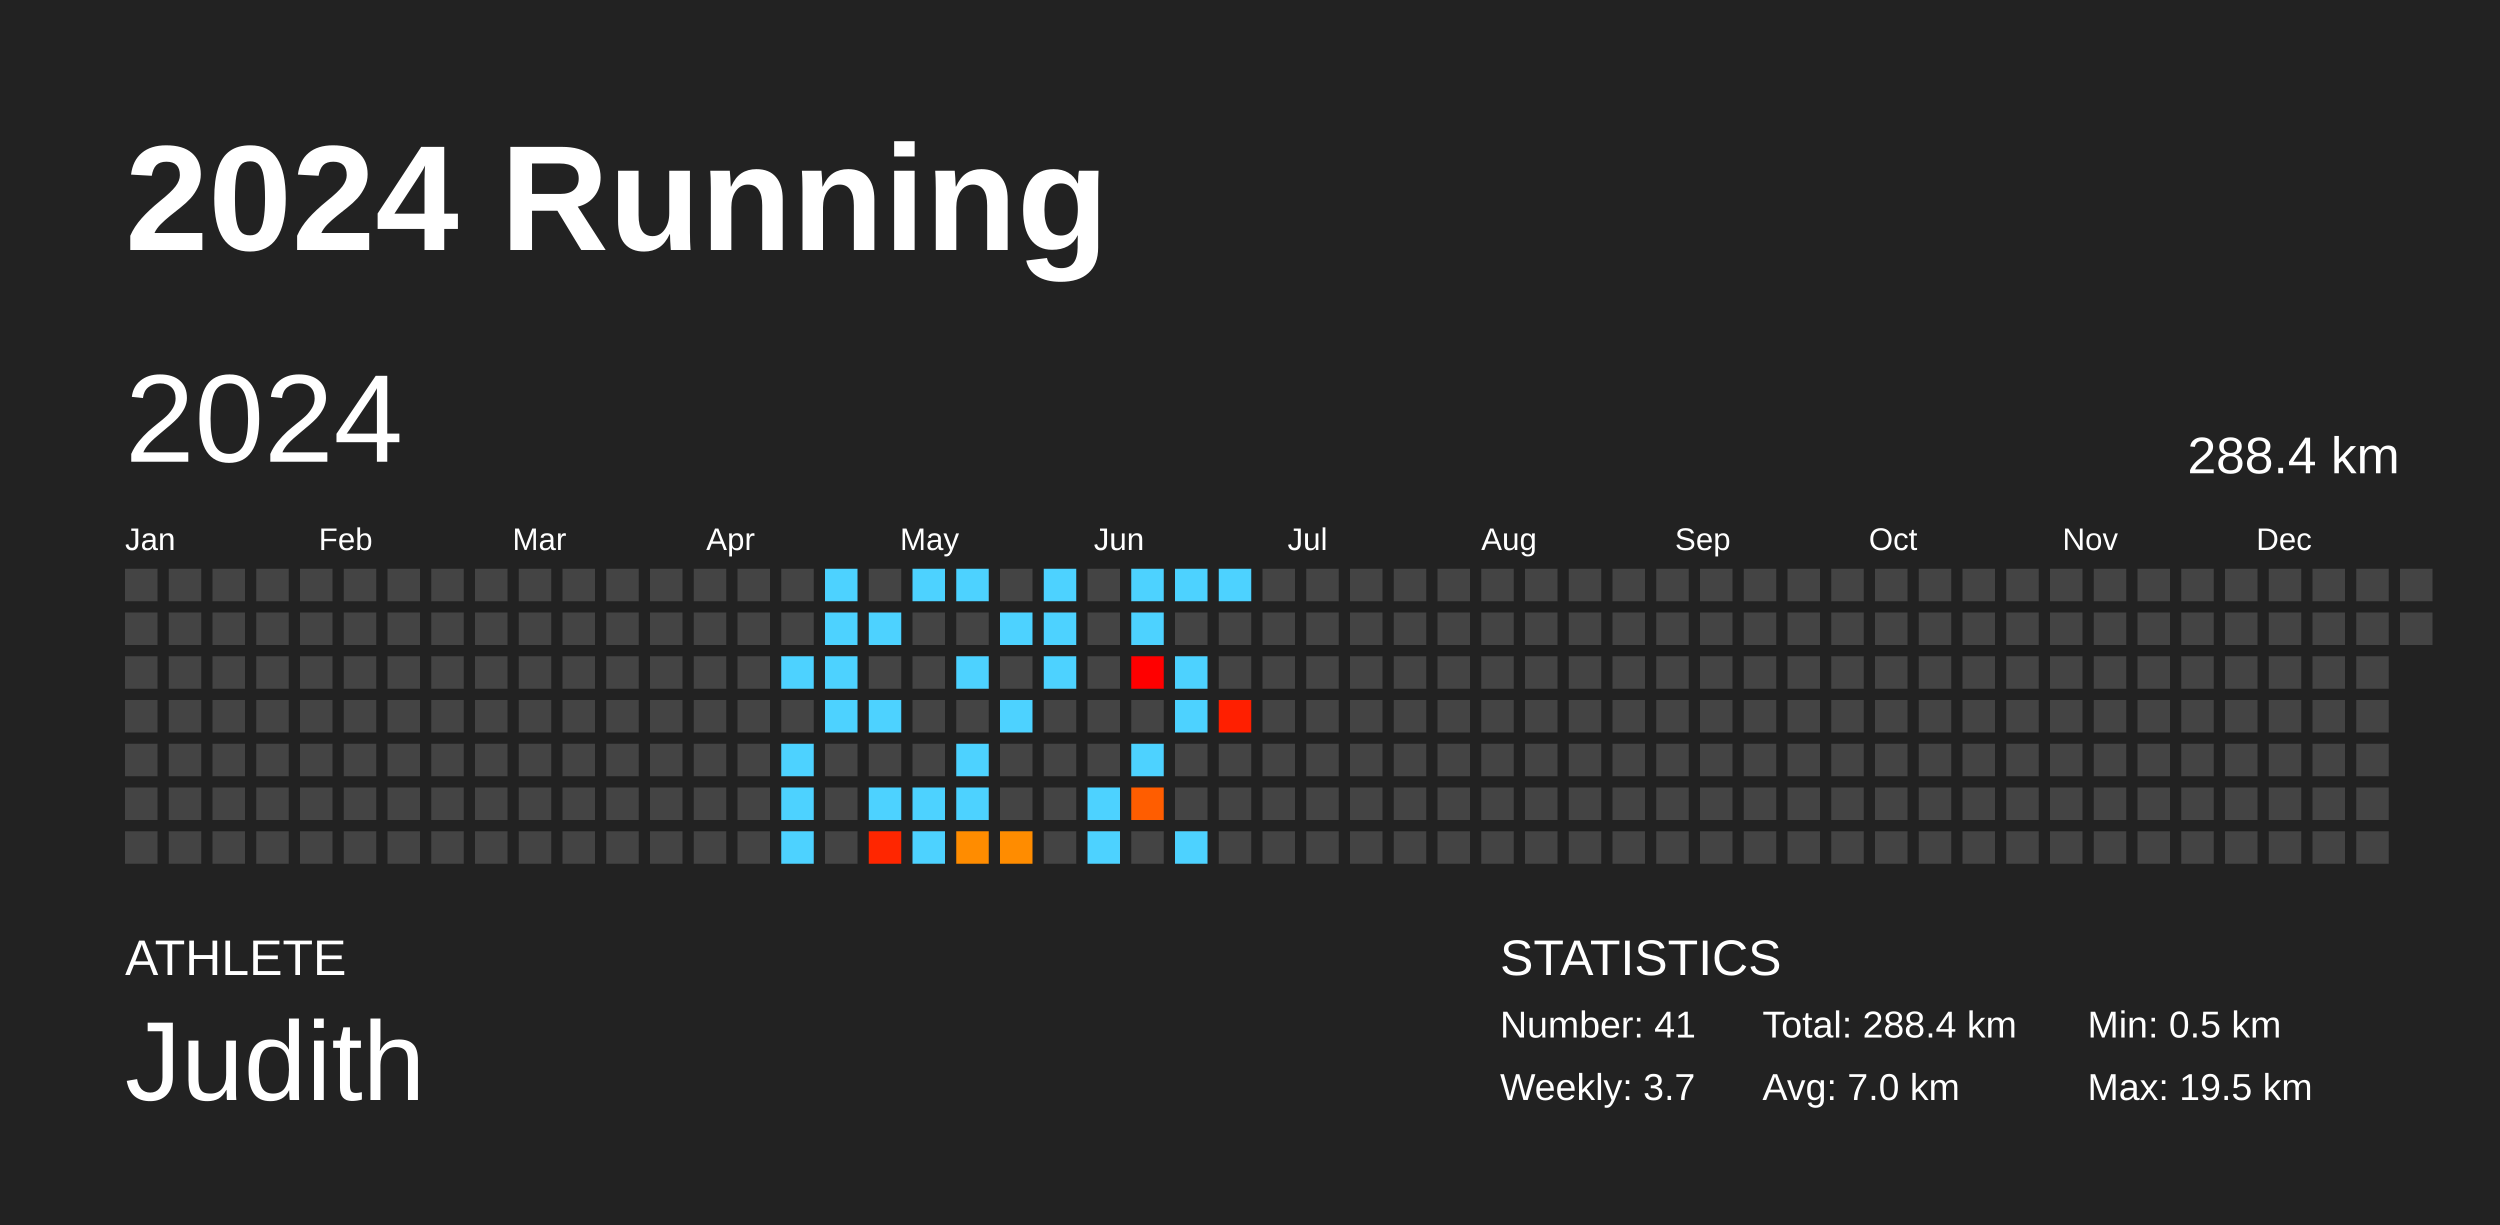
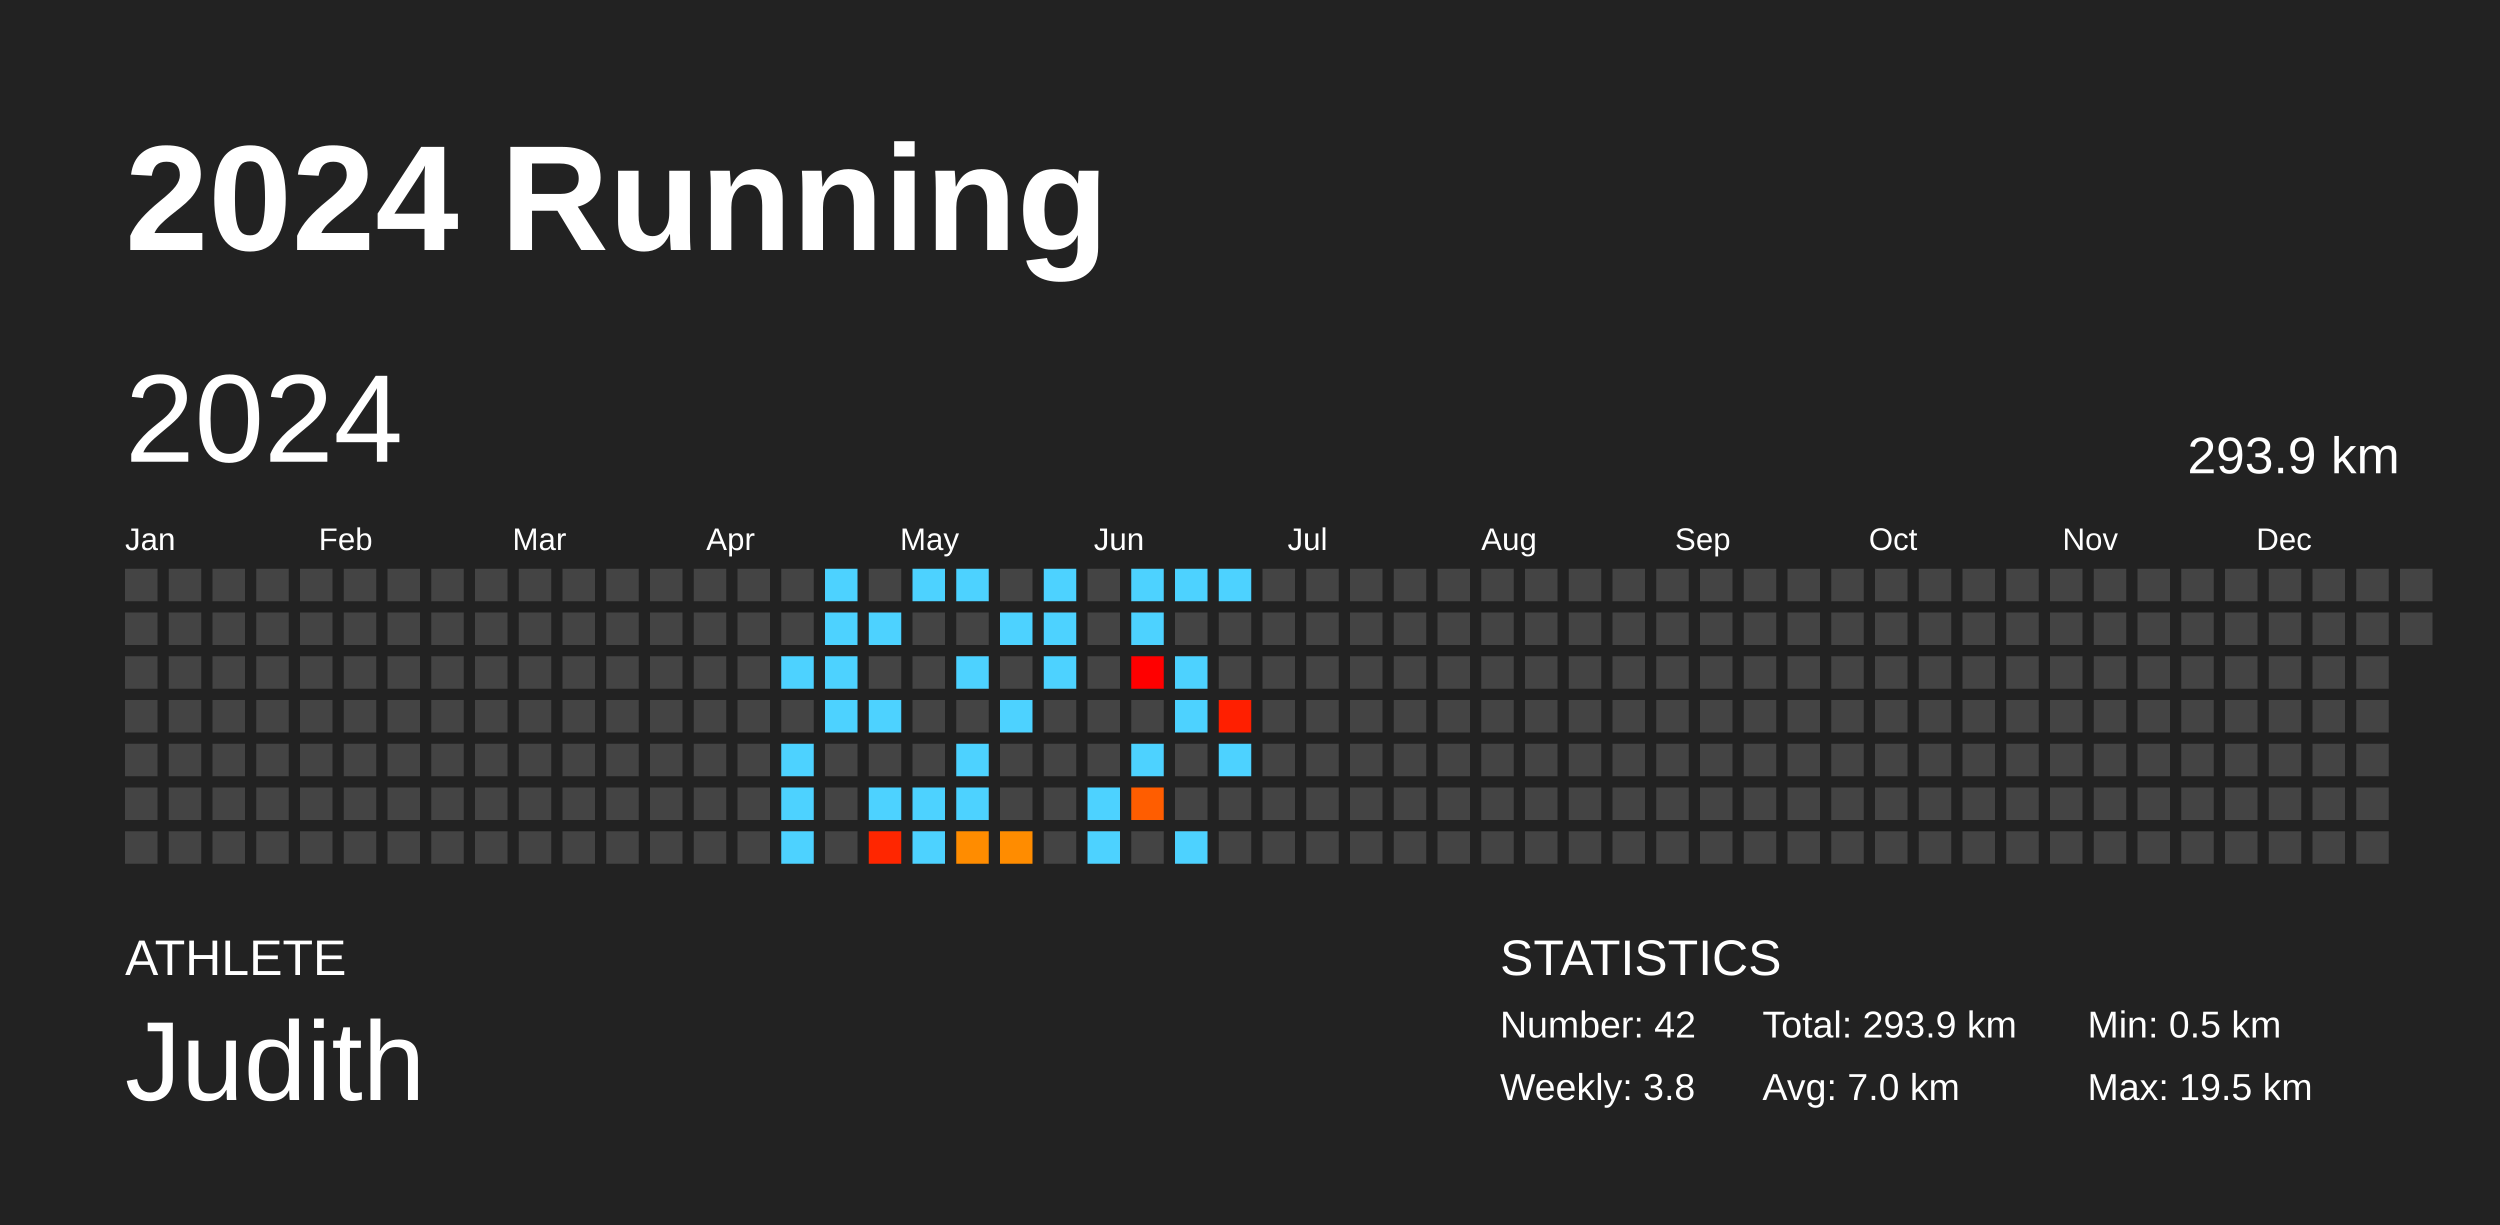
<svg xmlns="http://www.w3.org/2000/svg" baseProfile="full" height="98mm" version="1.1" viewBox="0,0,200,98" width="200mm">
  <defs />
  <rect fill="#222222" height="98" width="200" x="0" y="0" />
  <text fill="#FFFFFF" style="font-size:12px; font-family:Arial; font-weight:bold;" x="10" y="20">2024 Running</text>
  <text fill="#FFFFFF" style="font-size:4px; font-family:Arial" x="10" y="78">ATHLETE</text>
  <text fill="#FFFFFF" style="font-size:9px; font-family:Arial" x="10" y="88">Judith</text>
  <text fill="#FFFFFF" style="font-size:4px; font-family:Arial" x="120" y="78">STATISTICS</text>
-   <text fill="#FFFFFF" style="font-size:3px; font-family:Arial" x="120" y="83">Number: 41</text>
-   <text fill="#FFFFFF" style="font-size:3px; font-family:Arial" x="120" y="88">Weekly: 3.7</text>
-   <text fill="#FFFFFF" style="font-size:3px; font-family:Arial" x="141" y="83">Total: 288.4 km</text>
+   <text fill="#FFFFFF" style="font-size:3px; font-family:Arial" x="120" y="83">Number: 42</text>
+   <text fill="#FFFFFF" style="font-size:3px; font-family:Arial" x="120" y="88">Weekly: 3.8</text>
+   <text fill="#FFFFFF" style="font-size:3px; font-family:Arial" x="141" y="83">Total: 293.9 km</text>
  <text fill="#FFFFFF" style="font-size:3px; font-family:Arial" x="141" y="88">Avg: 7.0 km</text>
  <text fill="#FFFFFF" style="font-size:3px; font-family:Arial" x="167" y="83">Min: 0.5 km</text>
  <text fill="#FFFFFF" style="font-size:3px; font-family:Arial" x="167" y="88">Max: 19.5 km</text>
  <text dominant-baseline="hanging" fill="#FFFFFF" style="font-size:10.0px; font-family:Arial;" x="10" y="30">2024</text>
-   <text dominant-baseline="hanging" fill="#FFFFFF" style="font-size:4.125px; font-family:Arial;" x="175" y="35">288.4 km</text>
+   <text dominant-baseline="hanging" fill="#FFFFFF" style="font-size:4.125px; font-family:Arial;" x="175" y="35">293.9 km</text>
  <text fill="#FFFFFF" style="font-size:2.5px; font-family:Arial" x="10.0" y="44">Jan</text>
  <text fill="#FFFFFF" style="font-size:2.5px; font-family:Arial" x="25.5" y="44">Feb</text>
  <text fill="#FFFFFF" style="font-size:2.5px; font-family:Arial" x="41.0" y="44">Mar</text>
  <text fill="#FFFFFF" style="font-size:2.5px; font-family:Arial" x="56.5" y="44">Apr</text>
  <text fill="#FFFFFF" style="font-size:2.5px; font-family:Arial" x="72.0" y="44">May</text>
  <text fill="#FFFFFF" style="font-size:2.5px; font-family:Arial" x="87.5" y="44">Jun</text>
  <text fill="#FFFFFF" style="font-size:2.5px; font-family:Arial" x="103.0" y="44">Jul</text>
  <text fill="#FFFFFF" style="font-size:2.5px; font-family:Arial" x="118.5" y="44">Aug</text>
  <text fill="#FFFFFF" style="font-size:2.5px; font-family:Arial" x="134.0" y="44">Sep</text>
  <text fill="#FFFFFF" style="font-size:2.5px; font-family:Arial" x="149.5" y="44">Oct</text>
  <text fill="#FFFFFF" style="font-size:2.5px; font-family:Arial" x="165.0" y="44">Nov</text>
  <text fill="#FFFFFF" style="font-size:2.5px; font-family:Arial" x="180.5" y="44">Dec</text>
  <rect fill="#444444" height="2.6" width="2.6" x="10.0" y="45.5" />
  <rect fill="#444444" height="2.6" width="2.6" x="10.0" y="49.0" />
  <rect fill="#444444" height="2.6" width="2.6" x="10.0" y="52.5" />
  <rect fill="#444444" height="2.6" width="2.6" x="10.0" y="56.0" />
  <rect fill="#444444" height="2.6" width="2.6" x="10.0" y="59.5" />
  <rect fill="#444444" height="2.6" width="2.6" x="10.0" y="63.0" />
  <rect fill="#444444" height="2.6" width="2.6" x="10.0" y="66.5" />
  <rect fill="#444444" height="2.6" width="2.6" x="13.5" y="45.5" />
  <rect fill="#444444" height="2.6" width="2.6" x="13.5" y="49.0" />
  <rect fill="#444444" height="2.6" width="2.6" x="13.5" y="52.5" />
  <rect fill="#444444" height="2.6" width="2.6" x="13.5" y="56.0" />
  <rect fill="#444444" height="2.6" width="2.6" x="13.5" y="59.5" />
  <rect fill="#444444" height="2.6" width="2.6" x="13.5" y="63.0" />
  <rect fill="#444444" height="2.6" width="2.6" x="13.5" y="66.5" />
  <rect fill="#444444" height="2.6" width="2.6" x="17.0" y="45.5" />
  <rect fill="#444444" height="2.6" width="2.6" x="17.0" y="49.0" />
  <rect fill="#444444" height="2.6" width="2.6" x="17.0" y="52.5" />
  <rect fill="#444444" height="2.6" width="2.6" x="17.0" y="56.0" />
  <rect fill="#444444" height="2.6" width="2.6" x="17.0" y="59.5" />
  <rect fill="#444444" height="2.6" width="2.6" x="17.0" y="63.0" />
  <rect fill="#444444" height="2.6" width="2.6" x="17.0" y="66.5" />
  <rect fill="#444444" height="2.6" width="2.6" x="20.5" y="45.5" />
  <rect fill="#444444" height="2.6" width="2.6" x="20.5" y="49.0" />
  <rect fill="#444444" height="2.6" width="2.6" x="20.5" y="52.5" />
  <rect fill="#444444" height="2.6" width="2.6" x="20.5" y="56.0" />
  <rect fill="#444444" height="2.6" width="2.6" x="20.5" y="59.5" />
  <rect fill="#444444" height="2.6" width="2.6" x="20.5" y="63.0" />
  <rect fill="#444444" height="2.6" width="2.6" x="20.5" y="66.5" />
  <rect fill="#444444" height="2.6" width="2.6" x="24.0" y="45.5" />
  <rect fill="#444444" height="2.6" width="2.6" x="24.0" y="49.0" />
  <rect fill="#444444" height="2.6" width="2.6" x="24.0" y="52.5" />
  <rect fill="#444444" height="2.6" width="2.6" x="24.0" y="56.0" />
  <rect fill="#444444" height="2.6" width="2.6" x="24.0" y="59.5" />
  <rect fill="#444444" height="2.6" width="2.6" x="24.0" y="63.0" />
  <rect fill="#444444" height="2.6" width="2.6" x="24.0" y="66.5" />
  <rect fill="#444444" height="2.6" width="2.6" x="27.5" y="45.5" />
  <rect fill="#444444" height="2.6" width="2.6" x="27.5" y="49.0" />
  <rect fill="#444444" height="2.6" width="2.6" x="27.5" y="52.5" />
  <rect fill="#444444" height="2.6" width="2.6" x="27.5" y="56.0" />
  <rect fill="#444444" height="2.6" width="2.6" x="27.5" y="59.5" />
  <rect fill="#444444" height="2.6" width="2.6" x="27.5" y="63.0" />
  <rect fill="#444444" height="2.6" width="2.6" x="27.5" y="66.5" />
  <rect fill="#444444" height="2.6" width="2.6" x="31.0" y="45.5" />
  <rect fill="#444444" height="2.6" width="2.6" x="31.0" y="49.0" />
  <rect fill="#444444" height="2.6" width="2.6" x="31.0" y="52.5" />
  <rect fill="#444444" height="2.6" width="2.6" x="31.0" y="56.0" />
  <rect fill="#444444" height="2.6" width="2.6" x="31.0" y="59.5" />
  <rect fill="#444444" height="2.6" width="2.6" x="31.0" y="63.0" />
  <rect fill="#444444" height="2.6" width="2.6" x="31.0" y="66.5" />
  <rect fill="#444444" height="2.6" width="2.6" x="34.5" y="45.5" />
  <rect fill="#444444" height="2.6" width="2.6" x="34.5" y="49.0" />
  <rect fill="#444444" height="2.6" width="2.6" x="34.5" y="52.5" />
  <rect fill="#444444" height="2.6" width="2.6" x="34.5" y="56.0" />
  <rect fill="#444444" height="2.6" width="2.6" x="34.5" y="59.5" />
  <rect fill="#444444" height="2.6" width="2.6" x="34.5" y="63.0" />
  <rect fill="#444444" height="2.6" width="2.6" x="34.5" y="66.5" />
  <rect fill="#444444" height="2.6" width="2.6" x="38.0" y="45.5" />
  <rect fill="#444444" height="2.6" width="2.6" x="38.0" y="49.0" />
  <rect fill="#444444" height="2.6" width="2.6" x="38.0" y="52.5" />
  <rect fill="#444444" height="2.6" width="2.6" x="38.0" y="56.0" />
  <rect fill="#444444" height="2.6" width="2.6" x="38.0" y="59.5" />
  <rect fill="#444444" height="2.6" width="2.6" x="38.0" y="63.0" />
  <rect fill="#444444" height="2.6" width="2.6" x="38.0" y="66.5" />
  <rect fill="#444444" height="2.6" width="2.6" x="41.5" y="45.5" />
  <rect fill="#444444" height="2.6" width="2.6" x="41.5" y="49.0" />
  <rect fill="#444444" height="2.6" width="2.6" x="41.5" y="52.5" />
  <rect fill="#444444" height="2.6" width="2.6" x="41.5" y="56.0" />
  <rect fill="#444444" height="2.6" width="2.6" x="41.5" y="59.5" />
  <rect fill="#444444" height="2.6" width="2.6" x="41.5" y="63.0" />
  <rect fill="#444444" height="2.6" width="2.6" x="41.5" y="66.5" />
  <rect fill="#444444" height="2.6" width="2.6" x="45.0" y="45.5" />
  <rect fill="#444444" height="2.6" width="2.6" x="45.0" y="49.0" />
  <rect fill="#444444" height="2.6" width="2.6" x="45.0" y="52.5" />
  <rect fill="#444444" height="2.6" width="2.6" x="45.0" y="56.0" />
  <rect fill="#444444" height="2.6" width="2.6" x="45.0" y="59.5" />
  <rect fill="#444444" height="2.6" width="2.6" x="45.0" y="63.0" />
  <rect fill="#444444" height="2.6" width="2.6" x="45.0" y="66.5" />
  <rect fill="#444444" height="2.6" width="2.6" x="48.5" y="45.5" />
  <rect fill="#444444" height="2.6" width="2.6" x="48.5" y="49.0" />
  <rect fill="#444444" height="2.6" width="2.6" x="48.5" y="52.5" />
  <rect fill="#444444" height="2.6" width="2.6" x="48.5" y="56.0" />
  <rect fill="#444444" height="2.6" width="2.6" x="48.5" y="59.5" />
  <rect fill="#444444" height="2.6" width="2.6" x="48.5" y="63.0" />
  <rect fill="#444444" height="2.6" width="2.6" x="48.5" y="66.5" />
  <rect fill="#444444" height="2.6" width="2.6" x="52.0" y="45.5" />
  <rect fill="#444444" height="2.6" width="2.6" x="52.0" y="49.0" />
  <rect fill="#444444" height="2.6" width="2.6" x="52.0" y="52.5" />
  <rect fill="#444444" height="2.6" width="2.6" x="52.0" y="56.0" />
  <rect fill="#444444" height="2.6" width="2.6" x="52.0" y="59.5" />
  <rect fill="#444444" height="2.6" width="2.6" x="52.0" y="63.0" />
  <rect fill="#444444" height="2.6" width="2.6" x="52.0" y="66.5" />
  <rect fill="#444444" height="2.6" width="2.6" x="55.5" y="45.5" />
  <rect fill="#444444" height="2.6" width="2.6" x="55.5" y="49.0" />
  <rect fill="#444444" height="2.6" width="2.6" x="55.5" y="52.5" />
  <rect fill="#444444" height="2.6" width="2.6" x="55.5" y="56.0" />
  <rect fill="#444444" height="2.6" width="2.6" x="55.5" y="59.5" />
  <rect fill="#444444" height="2.6" width="2.6" x="55.5" y="63.0" />
  <rect fill="#444444" height="2.6" width="2.6" x="55.5" y="66.5" />
  <rect fill="#444444" height="2.6" width="2.6" x="59.0" y="45.5" />
  <rect fill="#444444" height="2.6" width="2.6" x="59.0" y="49.0" />
  <rect fill="#444444" height="2.6" width="2.6" x="59.0" y="52.5" />
  <rect fill="#444444" height="2.6" width="2.6" x="59.0" y="56.0" />
  <rect fill="#444444" height="2.6" width="2.6" x="59.0" y="59.5" />
  <rect fill="#444444" height="2.6" width="2.6" x="59.0" y="63.0" />
  <rect fill="#444444" height="2.6" width="2.6" x="59.0" y="66.5" />
  <rect fill="#444444" height="2.6" width="2.6" x="62.5" y="45.5" />
  <rect fill="#444444" height="2.6" width="2.6" x="62.5" y="49.0" />
  <rect fill="#4dd2ff" height="2.6" width="2.6" x="62.5" y="52.5" />
  <rect fill="#444444" height="2.6" width="2.6" x="62.5" y="56.0" />
  <rect fill="#4dd2ff" height="2.6" width="2.6" x="62.5" y="59.5" />
  <rect fill="#4dd2ff" height="2.6" width="2.6" x="62.5" y="63.0" />
  <rect fill="#4dd2ff" height="2.6" width="2.6" x="62.5" y="66.5" />
  <rect fill="#4dd2ff" height="2.6" width="2.6" x="66.0" y="45.5" />
  <rect fill="#4dd2ff" height="2.6" width="2.6" x="66.0" y="49.0" />
  <rect fill="#4dd2ff" height="2.6" width="2.6" x="66.0" y="52.5" />
  <rect fill="#4dd2ff" height="2.6" width="2.6" x="66.0" y="56.0" />
  <rect fill="#444444" height="2.6" width="2.6" x="66.0" y="59.5" />
  <rect fill="#444444" height="2.6" width="2.6" x="66.0" y="63.0" />
  <rect fill="#444444" height="2.6" width="2.6" x="66.0" y="66.5" />
  <rect fill="#444444" height="2.6" width="2.6" x="69.5" y="45.5" />
  <rect fill="#4dd2ff" height="2.6" width="2.6" x="69.5" y="49.0" />
  <rect fill="#444444" height="2.6" width="2.6" x="69.5" y="52.5" />
  <rect fill="#4dd2ff" height="2.6" width="2.6" x="69.5" y="56.0" />
  <rect fill="#444444" height="2.6" width="2.6" x="69.5" y="59.5" />
  <rect fill="#4dd2ff" height="2.6" width="2.6" x="69.5" y="63.0" />
  <rect fill="#ff2600" height="2.6" width="2.6" x="69.5" y="66.5" />
  <rect fill="#4dd2ff" height="2.6" width="2.6" x="73.0" y="45.5" />
  <rect fill="#444444" height="2.6" width="2.6" x="73.0" y="49.0" />
  <rect fill="#444444" height="2.6" width="2.6" x="73.0" y="52.5" />
  <rect fill="#444444" height="2.6" width="2.6" x="73.0" y="56.0" />
  <rect fill="#444444" height="2.6" width="2.6" x="73.0" y="59.5" />
  <rect fill="#4dd2ff" height="2.6" width="2.6" x="73.0" y="63.0" />
  <rect fill="#4dd2ff" height="2.6" width="2.6" x="73.0" y="66.5" />
  <rect fill="#4dd2ff" height="2.6" width="2.6" x="76.5" y="45.5" />
  <rect fill="#444444" height="2.6" width="2.6" x="76.5" y="49.0" />
  <rect fill="#4dd2ff" height="2.6" width="2.6" x="76.5" y="52.5" />
  <rect fill="#444444" height="2.6" width="2.6" x="76.5" y="56.0" />
  <rect fill="#4dd2ff" height="2.6" width="2.6" x="76.5" y="59.5" />
  <rect fill="#4dd2ff" height="2.6" width="2.6" x="76.5" y="63.0" />
  <rect fill="#ff8c00" height="2.6" width="2.6" x="76.5" y="66.5" />
  <rect fill="#444444" height="2.6" width="2.6" x="80.0" y="45.5" />
  <rect fill="#4dd2ff" height="2.6" width="2.6" x="80.0" y="49.0" />
  <rect fill="#444444" height="2.6" width="2.6" x="80.0" y="52.5" />
  <rect fill="#4dd2ff" height="2.6" width="2.6" x="80.0" y="56.0" />
  <rect fill="#444444" height="2.6" width="2.6" x="80.0" y="59.5" />
  <rect fill="#444444" height="2.6" width="2.6" x="80.0" y="63.0" />
  <rect fill="#ff8c00" height="2.6" width="2.6" x="80.0" y="66.5" />
  <rect fill="#4dd2ff" height="2.6" width="2.6" x="83.5" y="45.5" />
  <rect fill="#4dd2ff" height="2.6" width="2.6" x="83.5" y="49.0" />
  <rect fill="#4dd2ff" height="2.6" width="2.6" x="83.5" y="52.5" />
  <rect fill="#444444" height="2.6" width="2.6" x="83.5" y="56.0" />
  <rect fill="#444444" height="2.6" width="2.6" x="83.5" y="59.5" />
  <rect fill="#444444" height="2.6" width="2.6" x="83.5" y="63.0" />
  <rect fill="#444444" height="2.6" width="2.6" x="83.5" y="66.5" />
  <rect fill="#444444" height="2.6" width="2.6" x="87.0" y="45.5" />
  <rect fill="#444444" height="2.6" width="2.6" x="87.0" y="49.0" />
  <rect fill="#444444" height="2.6" width="2.6" x="87.0" y="52.5" />
  <rect fill="#444444" height="2.6" width="2.6" x="87.0" y="56.0" />
  <rect fill="#444444" height="2.6" width="2.6" x="87.0" y="59.5" />
  <rect fill="#4dd2ff" height="2.6" width="2.6" x="87.0" y="63.0" />
  <rect fill="#4dd2ff" height="2.6" width="2.6" x="87.0" y="66.5" />
  <rect fill="#4dd2ff" height="2.6" width="2.6" x="90.5" y="45.5" />
  <rect fill="#4dd2ff" height="2.6" width="2.6" x="90.5" y="49.0" />
  <rect fill="#ff0000" height="2.6" width="2.6" x="90.5" y="52.5" />
  <rect fill="#444444" height="2.6" width="2.6" x="90.5" y="56.0" />
  <rect fill="#4dd2ff" height="2.6" width="2.6" x="90.5" y="59.5" />
  <rect fill="#ff5d00" height="2.6" width="2.6" x="90.5" y="63.0" />
  <rect fill="#444444" height="2.6" width="2.6" x="90.5" y="66.5" />
  <rect fill="#4dd2ff" height="2.6" width="2.6" x="94.0" y="45.5" />
  <rect fill="#444444" height="2.6" width="2.6" x="94.0" y="49.0" />
  <rect fill="#4dd2ff" height="2.6" width="2.6" x="94.0" y="52.5" />
  <rect fill="#4dd2ff" height="2.6" width="2.6" x="94.0" y="56.0" />
  <rect fill="#444444" height="2.6" width="2.6" x="94.0" y="59.5" />
  <rect fill="#444444" height="2.6" width="2.6" x="94.0" y="63.0" />
  <rect fill="#4dd2ff" height="2.6" width="2.6" x="94.0" y="66.5" />
  <rect fill="#4dd2ff" height="2.6" width="2.6" x="97.5" y="45.5" />
  <rect fill="#444444" height="2.6" width="2.6" x="97.5" y="49.0" />
  <rect fill="#444444" height="2.6" width="2.6" x="97.5" y="52.5" />
  <rect fill="#ff1f00" height="2.6" width="2.6" x="97.5" y="56.0" />
-   <rect fill="#444444" height="2.6" width="2.6" x="97.5" y="59.5" />
+   <rect fill="#4dd2ff" height="2.6" width="2.6" x="97.5" y="59.5" />
  <rect fill="#444444" height="2.6" width="2.6" x="97.5" y="63.0" />
  <rect fill="#444444" height="2.6" width="2.6" x="97.5" y="66.5" />
  <rect fill="#444444" height="2.6" width="2.6" x="101.0" y="45.5" />
  <rect fill="#444444" height="2.6" width="2.6" x="101.0" y="49.0" />
  <rect fill="#444444" height="2.6" width="2.6" x="101.0" y="52.5" />
  <rect fill="#444444" height="2.6" width="2.6" x="101.0" y="56.0" />
  <rect fill="#444444" height="2.6" width="2.6" x="101.0" y="59.5" />
  <rect fill="#444444" height="2.6" width="2.6" x="101.0" y="63.0" />
  <rect fill="#444444" height="2.6" width="2.6" x="101.0" y="66.5" />
  <rect fill="#444444" height="2.6" width="2.6" x="104.5" y="45.5" />
  <rect fill="#444444" height="2.6" width="2.6" x="104.5" y="49.0" />
  <rect fill="#444444" height="2.6" width="2.6" x="104.5" y="52.5" />
  <rect fill="#444444" height="2.6" width="2.6" x="104.5" y="56.0" />
  <rect fill="#444444" height="2.6" width="2.6" x="104.5" y="59.5" />
  <rect fill="#444444" height="2.6" width="2.6" x="104.5" y="63.0" />
  <rect fill="#444444" height="2.6" width="2.6" x="104.5" y="66.5" />
  <rect fill="#444444" height="2.6" width="2.6" x="108.0" y="45.5" />
  <rect fill="#444444" height="2.6" width="2.6" x="108.0" y="49.0" />
  <rect fill="#444444" height="2.6" width="2.6" x="108.0" y="52.5" />
  <rect fill="#444444" height="2.6" width="2.6" x="108.0" y="56.0" />
  <rect fill="#444444" height="2.6" width="2.6" x="108.0" y="59.5" />
  <rect fill="#444444" height="2.6" width="2.6" x="108.0" y="63.0" />
  <rect fill="#444444" height="2.6" width="2.6" x="108.0" y="66.5" />
  <rect fill="#444444" height="2.6" width="2.6" x="111.5" y="45.5" />
  <rect fill="#444444" height="2.6" width="2.6" x="111.5" y="49.0" />
  <rect fill="#444444" height="2.6" width="2.6" x="111.5" y="52.5" />
  <rect fill="#444444" height="2.6" width="2.6" x="111.5" y="56.0" />
  <rect fill="#444444" height="2.6" width="2.6" x="111.5" y="59.5" />
  <rect fill="#444444" height="2.6" width="2.6" x="111.5" y="63.0" />
  <rect fill="#444444" height="2.6" width="2.6" x="111.5" y="66.5" />
  <rect fill="#444444" height="2.6" width="2.6" x="115.0" y="45.5" />
  <rect fill="#444444" height="2.6" width="2.6" x="115.0" y="49.0" />
  <rect fill="#444444" height="2.6" width="2.6" x="115.0" y="52.5" />
  <rect fill="#444444" height="2.6" width="2.6" x="115.0" y="56.0" />
  <rect fill="#444444" height="2.6" width="2.6" x="115.0" y="59.5" />
  <rect fill="#444444" height="2.6" width="2.6" x="115.0" y="63.0" />
  <rect fill="#444444" height="2.6" width="2.6" x="115.0" y="66.5" />
  <rect fill="#444444" height="2.6" width="2.6" x="118.5" y="45.5" />
  <rect fill="#444444" height="2.6" width="2.6" x="118.5" y="49.0" />
  <rect fill="#444444" height="2.6" width="2.6" x="118.5" y="52.5" />
  <rect fill="#444444" height="2.6" width="2.6" x="118.5" y="56.0" />
  <rect fill="#444444" height="2.6" width="2.6" x="118.5" y="59.5" />
  <rect fill="#444444" height="2.6" width="2.6" x="118.5" y="63.0" />
  <rect fill="#444444" height="2.6" width="2.6" x="118.5" y="66.5" />
  <rect fill="#444444" height="2.6" width="2.6" x="122.0" y="45.5" />
  <rect fill="#444444" height="2.6" width="2.6" x="122.0" y="49.0" />
  <rect fill="#444444" height="2.6" width="2.6" x="122.0" y="52.5" />
  <rect fill="#444444" height="2.6" width="2.6" x="122.0" y="56.0" />
  <rect fill="#444444" height="2.6" width="2.6" x="122.0" y="59.5" />
  <rect fill="#444444" height="2.6" width="2.6" x="122.0" y="63.0" />
  <rect fill="#444444" height="2.6" width="2.6" x="122.0" y="66.5" />
  <rect fill="#444444" height="2.6" width="2.6" x="125.5" y="45.5" />
  <rect fill="#444444" height="2.6" width="2.6" x="125.5" y="49.0" />
  <rect fill="#444444" height="2.6" width="2.6" x="125.5" y="52.5" />
  <rect fill="#444444" height="2.6" width="2.6" x="125.5" y="56.0" />
  <rect fill="#444444" height="2.6" width="2.6" x="125.5" y="59.5" />
  <rect fill="#444444" height="2.6" width="2.6" x="125.5" y="63.0" />
  <rect fill="#444444" height="2.6" width="2.6" x="125.5" y="66.5" />
  <rect fill="#444444" height="2.6" width="2.6" x="129.0" y="45.5" />
  <rect fill="#444444" height="2.6" width="2.6" x="129.0" y="49.0" />
  <rect fill="#444444" height="2.6" width="2.6" x="129.0" y="52.5" />
  <rect fill="#444444" height="2.6" width="2.6" x="129.0" y="56.0" />
  <rect fill="#444444" height="2.6" width="2.6" x="129.0" y="59.5" />
  <rect fill="#444444" height="2.6" width="2.6" x="129.0" y="63.0" />
  <rect fill="#444444" height="2.6" width="2.6" x="129.0" y="66.5" />
  <rect fill="#444444" height="2.6" width="2.6" x="132.5" y="45.5" />
  <rect fill="#444444" height="2.6" width="2.6" x="132.5" y="49.0" />
  <rect fill="#444444" height="2.6" width="2.6" x="132.5" y="52.5" />
  <rect fill="#444444" height="2.6" width="2.6" x="132.5" y="56.0" />
  <rect fill="#444444" height="2.6" width="2.6" x="132.5" y="59.5" />
  <rect fill="#444444" height="2.6" width="2.6" x="132.5" y="63.0" />
  <rect fill="#444444" height="2.6" width="2.6" x="132.5" y="66.5" />
  <rect fill="#444444" height="2.6" width="2.6" x="136.0" y="45.5" />
  <rect fill="#444444" height="2.6" width="2.6" x="136.0" y="49.0" />
  <rect fill="#444444" height="2.6" width="2.6" x="136.0" y="52.5" />
  <rect fill="#444444" height="2.6" width="2.6" x="136.0" y="56.0" />
  <rect fill="#444444" height="2.6" width="2.6" x="136.0" y="59.5" />
  <rect fill="#444444" height="2.6" width="2.6" x="136.0" y="63.0" />
  <rect fill="#444444" height="2.6" width="2.6" x="136.0" y="66.5" />
  <rect fill="#444444" height="2.6" width="2.6" x="139.5" y="45.5" />
  <rect fill="#444444" height="2.6" width="2.6" x="139.5" y="49.0" />
  <rect fill="#444444" height="2.6" width="2.6" x="139.5" y="52.5" />
  <rect fill="#444444" height="2.6" width="2.6" x="139.5" y="56.0" />
  <rect fill="#444444" height="2.6" width="2.6" x="139.5" y="59.5" />
  <rect fill="#444444" height="2.6" width="2.6" x="139.5" y="63.0" />
  <rect fill="#444444" height="2.6" width="2.6" x="139.5" y="66.5" />
  <rect fill="#444444" height="2.6" width="2.6" x="143.0" y="45.5" />
  <rect fill="#444444" height="2.6" width="2.6" x="143.0" y="49.0" />
  <rect fill="#444444" height="2.6" width="2.6" x="143.0" y="52.5" />
  <rect fill="#444444" height="2.6" width="2.6" x="143.0" y="56.0" />
  <rect fill="#444444" height="2.6" width="2.6" x="143.0" y="59.5" />
  <rect fill="#444444" height="2.6" width="2.6" x="143.0" y="63.0" />
  <rect fill="#444444" height="2.6" width="2.6" x="143.0" y="66.5" />
  <rect fill="#444444" height="2.6" width="2.6" x="146.5" y="45.5" />
  <rect fill="#444444" height="2.6" width="2.6" x="146.5" y="49.0" />
  <rect fill="#444444" height="2.6" width="2.6" x="146.5" y="52.5" />
  <rect fill="#444444" height="2.6" width="2.6" x="146.5" y="56.0" />
  <rect fill="#444444" height="2.6" width="2.6" x="146.5" y="59.5" />
  <rect fill="#444444" height="2.6" width="2.6" x="146.5" y="63.0" />
  <rect fill="#444444" height="2.6" width="2.6" x="146.5" y="66.5" />
  <rect fill="#444444" height="2.6" width="2.6" x="150.0" y="45.5" />
  <rect fill="#444444" height="2.6" width="2.6" x="150.0" y="49.0" />
  <rect fill="#444444" height="2.6" width="2.6" x="150.0" y="52.5" />
  <rect fill="#444444" height="2.6" width="2.6" x="150.0" y="56.0" />
  <rect fill="#444444" height="2.6" width="2.6" x="150.0" y="59.5" />
  <rect fill="#444444" height="2.6" width="2.6" x="150.0" y="63.0" />
  <rect fill="#444444" height="2.6" width="2.6" x="150.0" y="66.5" />
  <rect fill="#444444" height="2.6" width="2.6" x="153.5" y="45.5" />
  <rect fill="#444444" height="2.6" width="2.6" x="153.5" y="49.0" />
  <rect fill="#444444" height="2.6" width="2.6" x="153.5" y="52.5" />
  <rect fill="#444444" height="2.6" width="2.6" x="153.5" y="56.0" />
  <rect fill="#444444" height="2.6" width="2.6" x="153.5" y="59.5" />
  <rect fill="#444444" height="2.6" width="2.6" x="153.5" y="63.0" />
  <rect fill="#444444" height="2.6" width="2.6" x="153.5" y="66.5" />
  <rect fill="#444444" height="2.6" width="2.6" x="157.0" y="45.5" />
  <rect fill="#444444" height="2.6" width="2.6" x="157.0" y="49.0" />
  <rect fill="#444444" height="2.6" width="2.6" x="157.0" y="52.5" />
  <rect fill="#444444" height="2.6" width="2.6" x="157.0" y="56.0" />
  <rect fill="#444444" height="2.6" width="2.6" x="157.0" y="59.5" />
  <rect fill="#444444" height="2.6" width="2.6" x="157.0" y="63.0" />
  <rect fill="#444444" height="2.6" width="2.6" x="157.0" y="66.5" />
  <rect fill="#444444" height="2.6" width="2.6" x="160.5" y="45.5" />
  <rect fill="#444444" height="2.6" width="2.6" x="160.5" y="49.0" />
  <rect fill="#444444" height="2.6" width="2.6" x="160.5" y="52.5" />
  <rect fill="#444444" height="2.6" width="2.6" x="160.5" y="56.0" />
  <rect fill="#444444" height="2.6" width="2.6" x="160.5" y="59.5" />
  <rect fill="#444444" height="2.6" width="2.6" x="160.5" y="63.0" />
  <rect fill="#444444" height="2.6" width="2.6" x="160.5" y="66.5" />
  <rect fill="#444444" height="2.6" width="2.6" x="164.0" y="45.5" />
  <rect fill="#444444" height="2.6" width="2.6" x="164.0" y="49.0" />
  <rect fill="#444444" height="2.6" width="2.6" x="164.0" y="52.5" />
  <rect fill="#444444" height="2.6" width="2.6" x="164.0" y="56.0" />
  <rect fill="#444444" height="2.6" width="2.6" x="164.0" y="59.5" />
  <rect fill="#444444" height="2.6" width="2.6" x="164.0" y="63.0" />
  <rect fill="#444444" height="2.6" width="2.6" x="164.0" y="66.5" />
  <rect fill="#444444" height="2.6" width="2.6" x="167.5" y="45.5" />
  <rect fill="#444444" height="2.6" width="2.6" x="167.5" y="49.0" />
  <rect fill="#444444" height="2.6" width="2.6" x="167.5" y="52.5" />
  <rect fill="#444444" height="2.6" width="2.6" x="167.5" y="56.0" />
  <rect fill="#444444" height="2.6" width="2.6" x="167.5" y="59.5" />
  <rect fill="#444444" height="2.6" width="2.6" x="167.5" y="63.0" />
  <rect fill="#444444" height="2.6" width="2.6" x="167.5" y="66.5" />
  <rect fill="#444444" height="2.6" width="2.6" x="171.0" y="45.5" />
  <rect fill="#444444" height="2.6" width="2.6" x="171.0" y="49.0" />
  <rect fill="#444444" height="2.6" width="2.6" x="171.0" y="52.5" />
  <rect fill="#444444" height="2.6" width="2.6" x="171.0" y="56.0" />
  <rect fill="#444444" height="2.6" width="2.6" x="171.0" y="59.5" />
  <rect fill="#444444" height="2.6" width="2.6" x="171.0" y="63.0" />
  <rect fill="#444444" height="2.6" width="2.6" x="171.0" y="66.5" />
  <rect fill="#444444" height="2.6" width="2.6" x="174.5" y="45.5" />
  <rect fill="#444444" height="2.6" width="2.6" x="174.5" y="49.0" />
  <rect fill="#444444" height="2.6" width="2.6" x="174.5" y="52.5" />
  <rect fill="#444444" height="2.6" width="2.6" x="174.5" y="56.0" />
  <rect fill="#444444" height="2.6" width="2.6" x="174.5" y="59.5" />
  <rect fill="#444444" height="2.6" width="2.6" x="174.5" y="63.0" />
  <rect fill="#444444" height="2.6" width="2.6" x="174.5" y="66.5" />
  <rect fill="#444444" height="2.6" width="2.6" x="178.0" y="45.5" />
  <rect fill="#444444" height="2.6" width="2.6" x="178.0" y="49.0" />
  <rect fill="#444444" height="2.6" width="2.6" x="178.0" y="52.5" />
  <rect fill="#444444" height="2.6" width="2.6" x="178.0" y="56.0" />
  <rect fill="#444444" height="2.6" width="2.6" x="178.0" y="59.5" />
  <rect fill="#444444" height="2.6" width="2.6" x="178.0" y="63.0" />
  <rect fill="#444444" height="2.6" width="2.6" x="178.0" y="66.5" />
  <rect fill="#444444" height="2.6" width="2.6" x="181.5" y="45.5" />
  <rect fill="#444444" height="2.6" width="2.6" x="181.5" y="49.0" />
  <rect fill="#444444" height="2.6" width="2.6" x="181.5" y="52.5" />
  <rect fill="#444444" height="2.6" width="2.6" x="181.5" y="56.0" />
  <rect fill="#444444" height="2.6" width="2.6" x="181.5" y="59.5" />
  <rect fill="#444444" height="2.6" width="2.6" x="181.5" y="63.0" />
  <rect fill="#444444" height="2.6" width="2.6" x="181.5" y="66.5" />
  <rect fill="#444444" height="2.6" width="2.6" x="185.0" y="45.5" />
  <rect fill="#444444" height="2.6" width="2.6" x="185.0" y="49.0" />
  <rect fill="#444444" height="2.6" width="2.6" x="185.0" y="52.5" />
  <rect fill="#444444" height="2.6" width="2.6" x="185.0" y="56.0" />
  <rect fill="#444444" height="2.6" width="2.6" x="185.0" y="59.5" />
  <rect fill="#444444" height="2.6" width="2.6" x="185.0" y="63.0" />
  <rect fill="#444444" height="2.6" width="2.6" x="185.0" y="66.5" />
  <rect fill="#444444" height="2.6" width="2.6" x="188.5" y="45.5" />
  <rect fill="#444444" height="2.6" width="2.6" x="188.5" y="49.0" />
  <rect fill="#444444" height="2.6" width="2.6" x="188.5" y="52.5" />
  <rect fill="#444444" height="2.6" width="2.6" x="188.5" y="56.0" />
  <rect fill="#444444" height="2.6" width="2.6" x="188.5" y="59.5" />
  <rect fill="#444444" height="2.6" width="2.6" x="188.5" y="63.0" />
  <rect fill="#444444" height="2.6" width="2.6" x="188.5" y="66.5" />
  <rect fill="#444444" height="2.6" width="2.6" x="192.0" y="45.5" />
  <rect fill="#444444" height="2.6" width="2.6" x="192.0" y="49.0" />
</svg>
